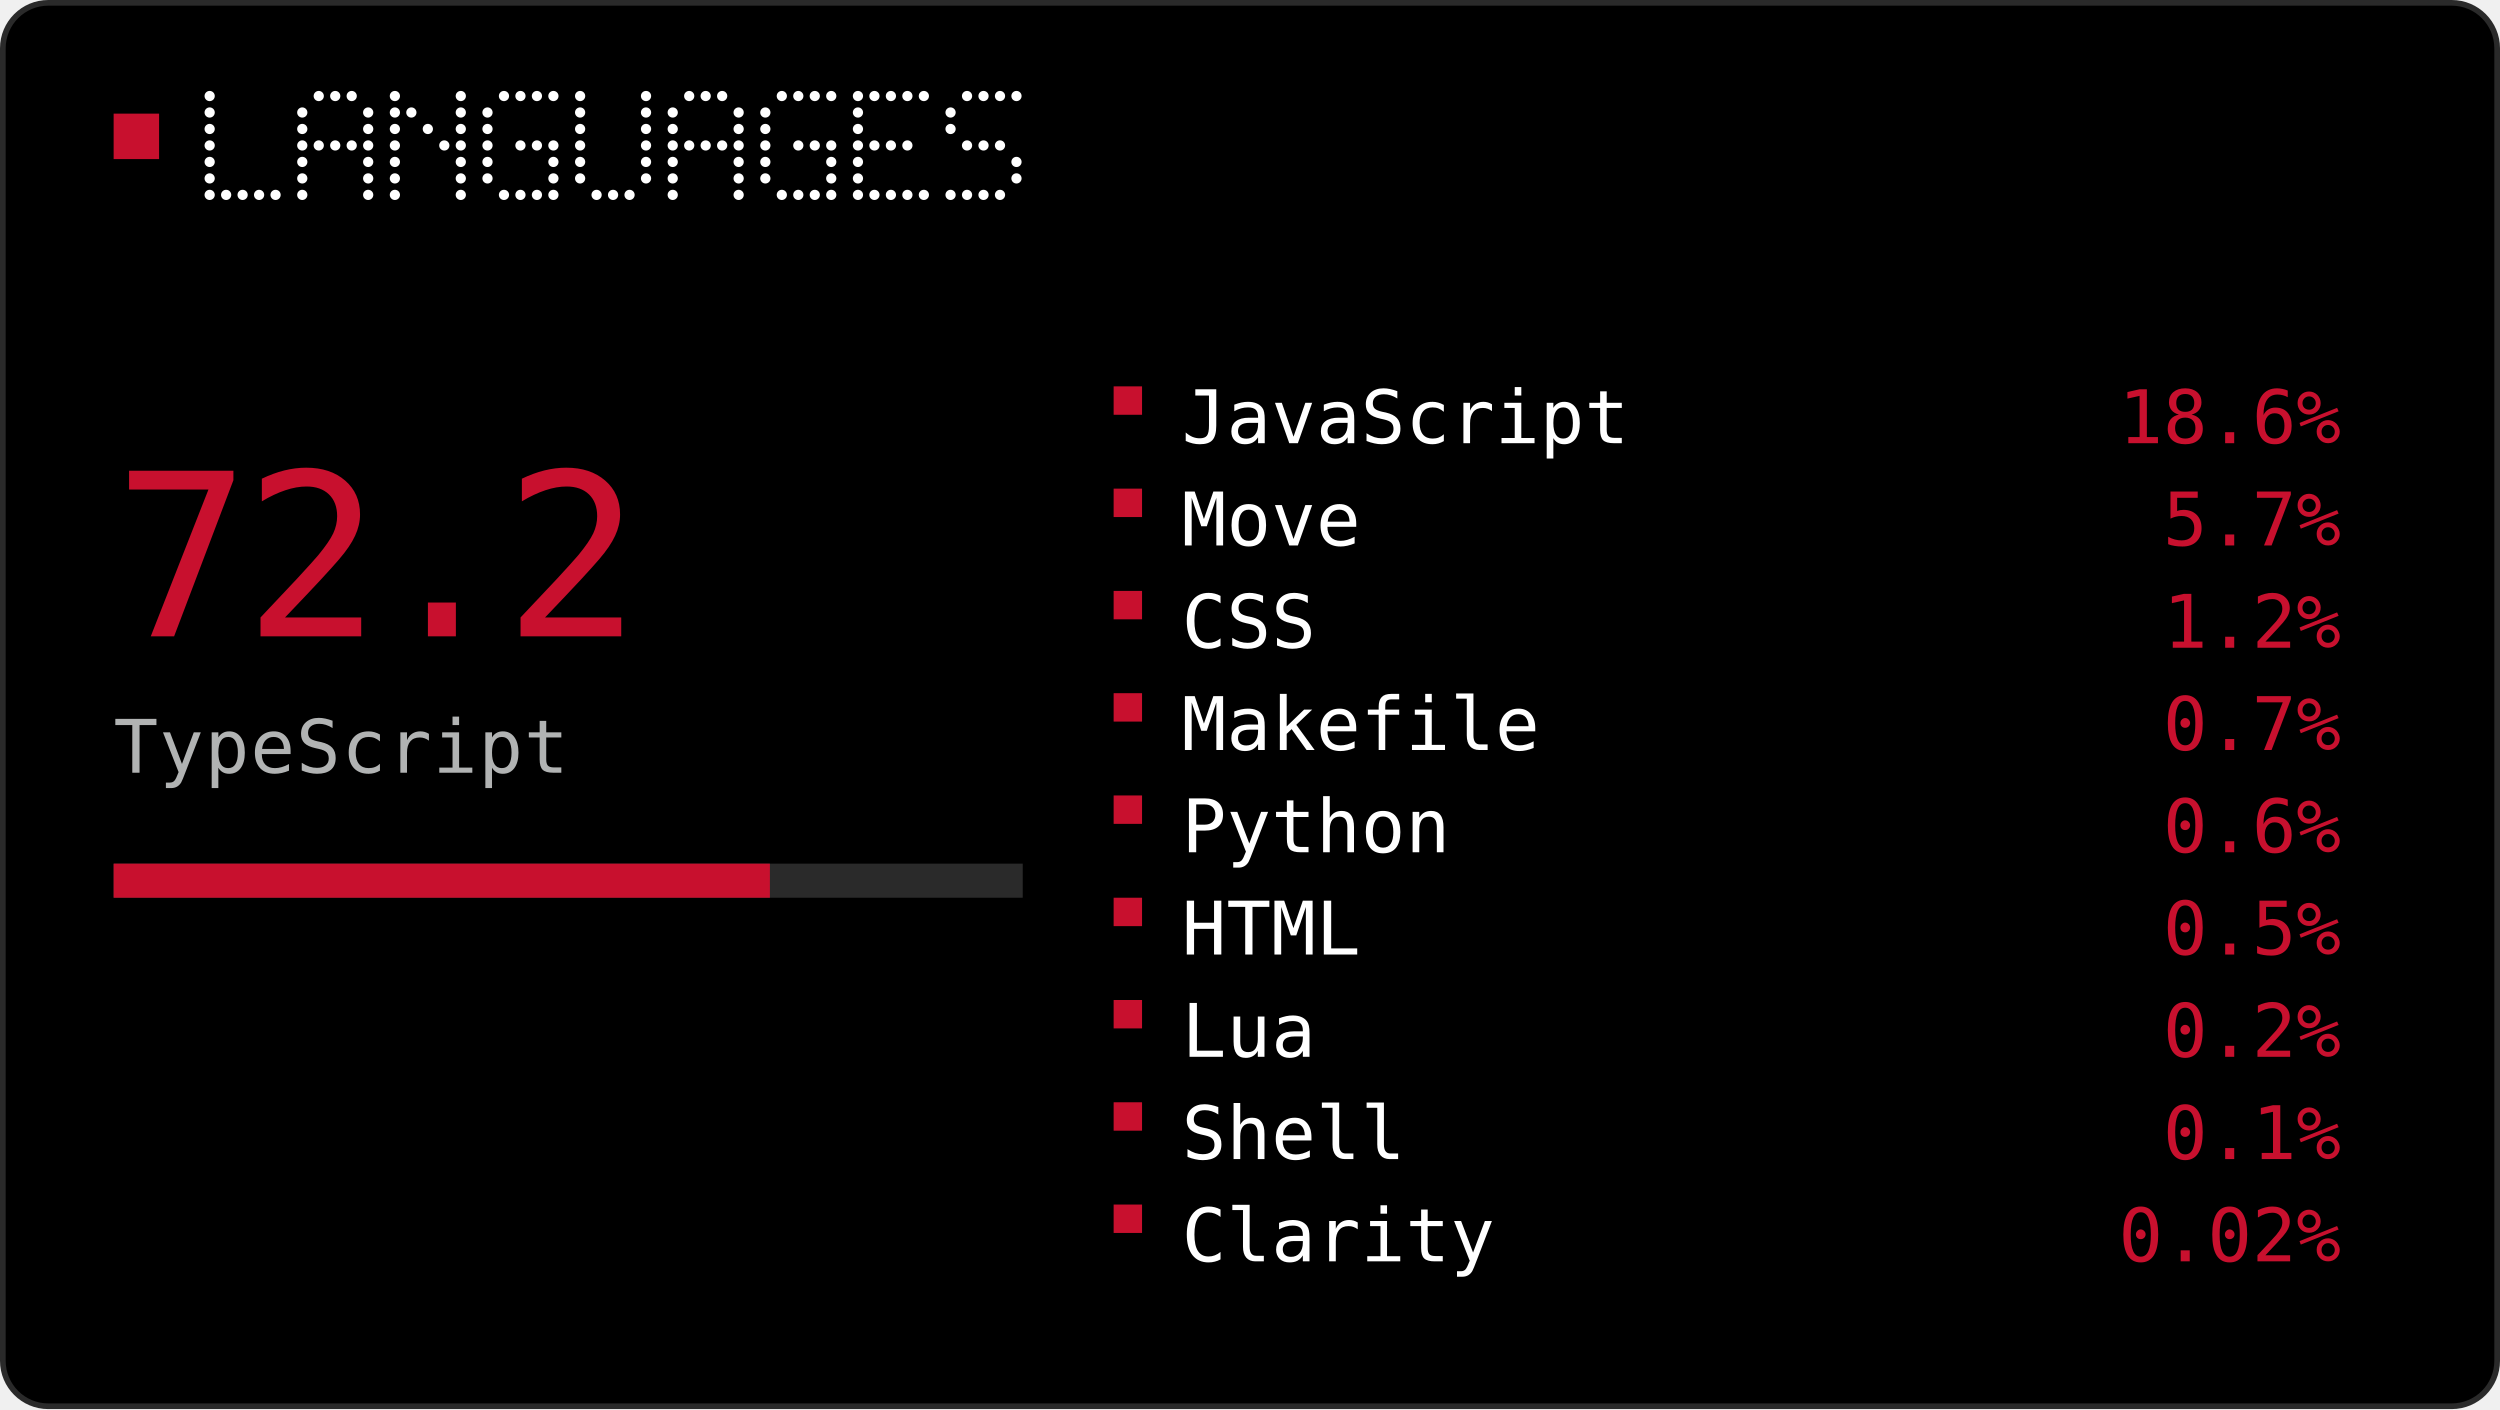
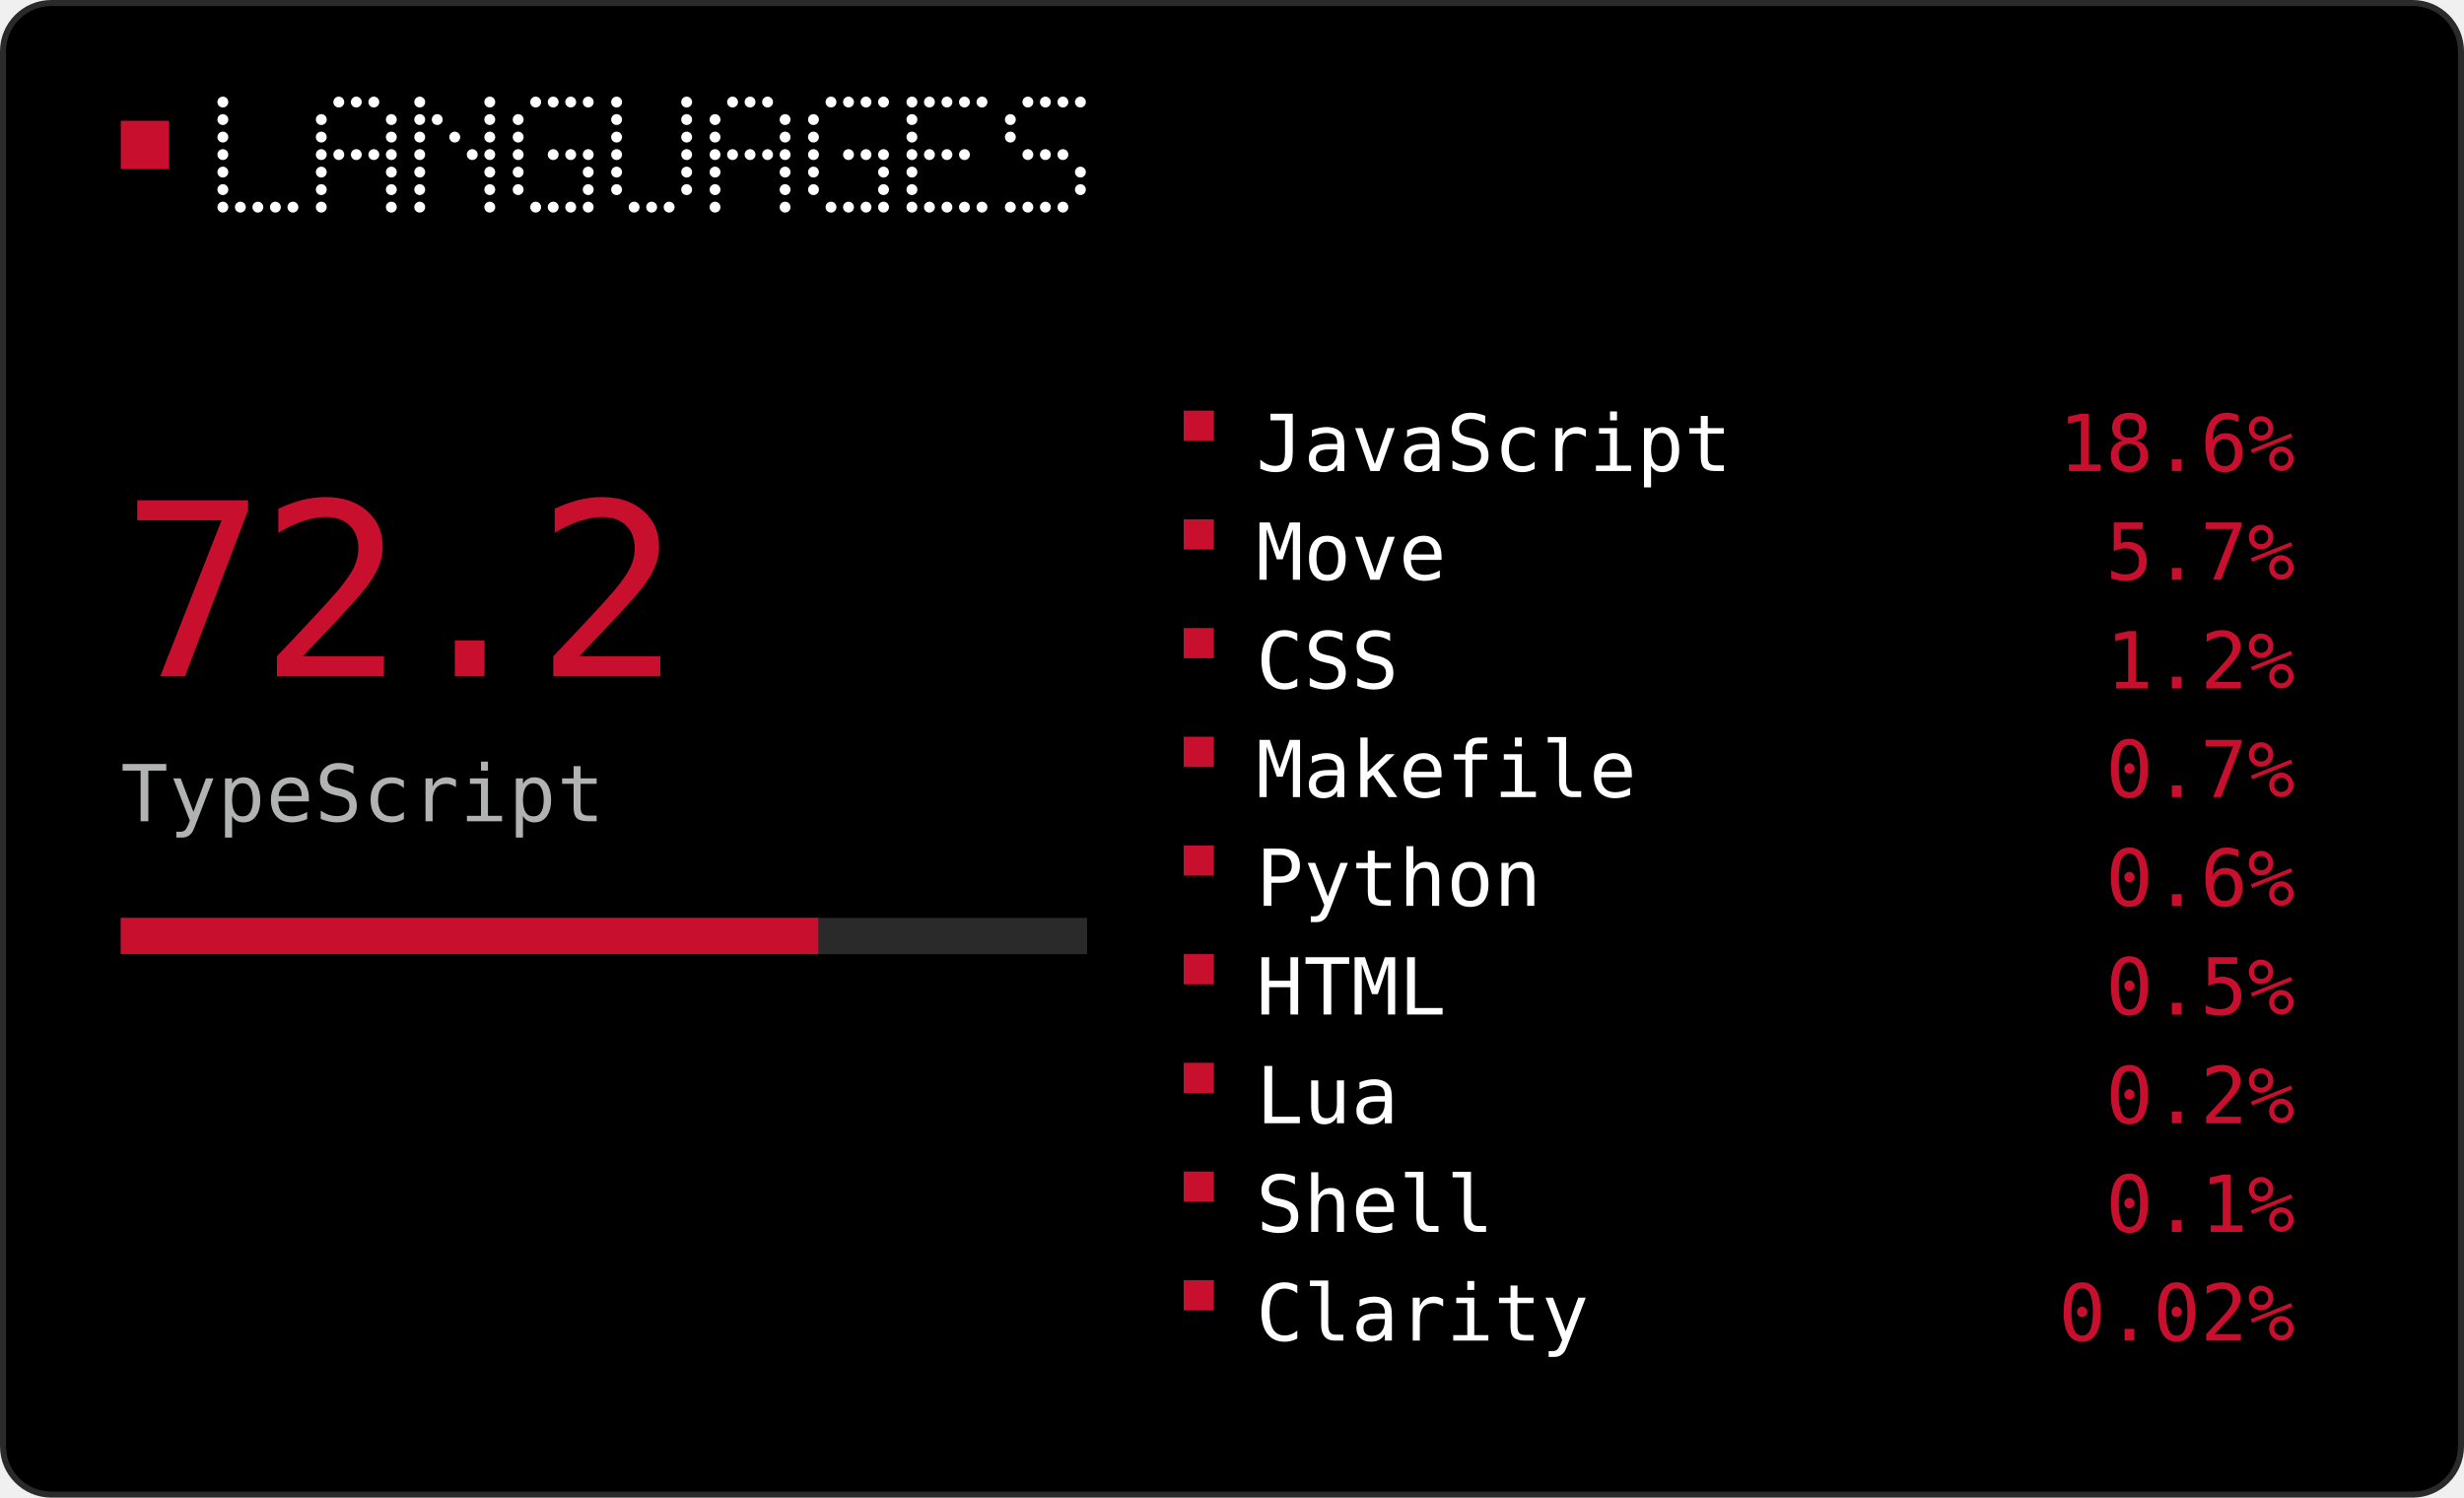
- <svg xmlns="http://www.w3.org/2000/svg" width="440" height="248" viewBox="0 0 440 248" role="img">
-   <rect x="0.5" y="0.5" width="439" height="247" rx="8" fill="#000000" stroke="#2A2A2A" />
+ <svg xmlns="http://www.w3.org/2000/svg" width="408" height="248" viewBox="0 0 408 248" role="img">
+   <rect x="0.5" y="0.5" width="407" height="247" rx="8" fill="#000000" stroke="#2A2A2A" />
  <rect x="20" y="20" width="8" height="8" fill="#C8102E" />
  <circle cx="36.9" cy="16.9" r="0.90" fill="#FFFFFF" />
  <circle cx="36.9" cy="19.8" r="0.90" fill="#FFFFFF" />
  <circle cx="36.9" cy="22.7" r="0.90" fill="#FFFFFF" />
  <circle cx="36.9" cy="25.6" r="0.90" fill="#FFFFFF" />
  <circle cx="36.9" cy="28.5" r="0.90" fill="#FFFFFF" />
  <circle cx="36.9" cy="31.4" r="0.90" fill="#FFFFFF" />
  <circle cx="36.9" cy="34.3" r="0.90" fill="#FFFFFF" />
  <circle cx="39.8" cy="34.3" r="0.90" fill="#FFFFFF" />
  <circle cx="42.7" cy="34.3" r="0.90" fill="#FFFFFF" />
  <circle cx="45.6" cy="34.3" r="0.90" fill="#FFFFFF" />
  <circle cx="48.5" cy="34.3" r="0.90" fill="#FFFFFF" />
  <circle cx="56.1" cy="16.9" r="0.90" fill="#FFFFFF" />
  <circle cx="59.0" cy="16.9" r="0.90" fill="#FFFFFF" />
  <circle cx="61.9" cy="16.9" r="0.90" fill="#FFFFFF" />
  <circle cx="53.2" cy="19.8" r="0.90" fill="#FFFFFF" />
  <circle cx="64.8" cy="19.8" r="0.90" fill="#FFFFFF" />
  <circle cx="53.2" cy="22.7" r="0.90" fill="#FFFFFF" />
  <circle cx="64.8" cy="22.7" r="0.90" fill="#FFFFFF" />
  <circle cx="53.2" cy="25.6" r="0.90" fill="#FFFFFF" />
  <circle cx="56.1" cy="25.6" r="0.90" fill="#FFFFFF" />
  <circle cx="59.0" cy="25.6" r="0.90" fill="#FFFFFF" />
  <circle cx="61.9" cy="25.6" r="0.90" fill="#FFFFFF" />
  <circle cx="64.8" cy="25.6" r="0.90" fill="#FFFFFF" />
  <circle cx="53.2" cy="28.5" r="0.90" fill="#FFFFFF" />
  <circle cx="64.8" cy="28.5" r="0.90" fill="#FFFFFF" />
  <circle cx="53.2" cy="31.4" r="0.90" fill="#FFFFFF" />
  <circle cx="64.8" cy="31.4" r="0.90" fill="#FFFFFF" />
  <circle cx="53.2" cy="34.3" r="0.90" fill="#FFFFFF" />
  <circle cx="64.8" cy="34.3" r="0.90" fill="#FFFFFF" />
  <circle cx="69.5" cy="16.9" r="0.90" fill="#FFFFFF" />
  <circle cx="81.1" cy="16.9" r="0.90" fill="#FFFFFF" />
  <circle cx="69.5" cy="19.8" r="0.90" fill="#FFFFFF" />
  <circle cx="72.4" cy="19.8" r="0.90" fill="#FFFFFF" />
  <circle cx="81.1" cy="19.8" r="0.90" fill="#FFFFFF" />
  <circle cx="69.5" cy="22.7" r="0.90" fill="#FFFFFF" />
  <circle cx="75.3" cy="22.7" r="0.90" fill="#FFFFFF" />
  <circle cx="81.1" cy="22.7" r="0.90" fill="#FFFFFF" />
  <circle cx="69.5" cy="25.6" r="0.90" fill="#FFFFFF" />
  <circle cx="78.2" cy="25.6" r="0.90" fill="#FFFFFF" />
  <circle cx="81.1" cy="25.6" r="0.90" fill="#FFFFFF" />
  <circle cx="69.5" cy="28.5" r="0.90" fill="#FFFFFF" />
  <circle cx="81.1" cy="28.5" r="0.90" fill="#FFFFFF" />
  <circle cx="69.5" cy="31.4" r="0.90" fill="#FFFFFF" />
  <circle cx="81.1" cy="31.4" r="0.90" fill="#FFFFFF" />
  <circle cx="69.5" cy="34.3" r="0.90" fill="#FFFFFF" />
  <circle cx="81.1" cy="34.3" r="0.90" fill="#FFFFFF" />
  <circle cx="88.7" cy="16.9" r="0.90" fill="#FFFFFF" />
  <circle cx="91.6" cy="16.9" r="0.90" fill="#FFFFFF" />
  <circle cx="94.5" cy="16.9" r="0.90" fill="#FFFFFF" />
  <circle cx="97.4" cy="16.9" r="0.90" fill="#FFFFFF" />
  <circle cx="85.8" cy="19.8" r="0.90" fill="#FFFFFF" />
  <circle cx="85.8" cy="22.7" r="0.90" fill="#FFFFFF" />
  <circle cx="85.8" cy="25.6" r="0.90" fill="#FFFFFF" />
  <circle cx="91.6" cy="25.6" r="0.90" fill="#FFFFFF" />
  <circle cx="94.5" cy="25.6" r="0.90" fill="#FFFFFF" />
  <circle cx="97.4" cy="25.6" r="0.90" fill="#FFFFFF" />
  <circle cx="85.8" cy="28.5" r="0.90" fill="#FFFFFF" />
  <circle cx="97.4" cy="28.5" r="0.90" fill="#FFFFFF" />
  <circle cx="85.8" cy="31.4" r="0.90" fill="#FFFFFF" />
  <circle cx="97.4" cy="31.4" r="0.90" fill="#FFFFFF" />
  <circle cx="88.7" cy="34.3" r="0.90" fill="#FFFFFF" />
  <circle cx="91.6" cy="34.3" r="0.90" fill="#FFFFFF" />
  <circle cx="94.5" cy="34.3" r="0.90" fill="#FFFFFF" />
  <circle cx="97.4" cy="34.3" r="0.90" fill="#FFFFFF" />
  <circle cx="102.1" cy="16.9" r="0.90" fill="#FFFFFF" />
  <circle cx="113.7" cy="16.9" r="0.90" fill="#FFFFFF" />
  <circle cx="102.1" cy="19.8" r="0.90" fill="#FFFFFF" />
  <circle cx="113.7" cy="19.8" r="0.90" fill="#FFFFFF" />
  <circle cx="102.1" cy="22.7" r="0.90" fill="#FFFFFF" />
  <circle cx="113.7" cy="22.7" r="0.90" fill="#FFFFFF" />
  <circle cx="102.1" cy="25.6" r="0.90" fill="#FFFFFF" />
  <circle cx="113.7" cy="25.6" r="0.90" fill="#FFFFFF" />
  <circle cx="102.1" cy="28.5" r="0.90" fill="#FFFFFF" />
  <circle cx="113.7" cy="28.5" r="0.90" fill="#FFFFFF" />
  <circle cx="102.1" cy="31.4" r="0.90" fill="#FFFFFF" />
  <circle cx="113.7" cy="31.4" r="0.90" fill="#FFFFFF" />
  <circle cx="105.0" cy="34.3" r="0.90" fill="#FFFFFF" />
  <circle cx="107.9" cy="34.3" r="0.90" fill="#FFFFFF" />
  <circle cx="110.8" cy="34.3" r="0.90" fill="#FFFFFF" />
  <circle cx="121.3" cy="16.9" r="0.90" fill="#FFFFFF" />
  <circle cx="124.2" cy="16.9" r="0.90" fill="#FFFFFF" />
  <circle cx="127.1" cy="16.9" r="0.90" fill="#FFFFFF" />
  <circle cx="118.4" cy="19.8" r="0.90" fill="#FFFFFF" />
  <circle cx="130.0" cy="19.8" r="0.90" fill="#FFFFFF" />
  <circle cx="118.4" cy="22.7" r="0.90" fill="#FFFFFF" />
  <circle cx="130.0" cy="22.7" r="0.90" fill="#FFFFFF" />
  <circle cx="118.4" cy="25.6" r="0.90" fill="#FFFFFF" />
  <circle cx="121.3" cy="25.6" r="0.90" fill="#FFFFFF" />
  <circle cx="124.2" cy="25.6" r="0.90" fill="#FFFFFF" />
  <circle cx="127.1" cy="25.6" r="0.90" fill="#FFFFFF" />
  <circle cx="130.0" cy="25.6" r="0.90" fill="#FFFFFF" />
  <circle cx="118.4" cy="28.5" r="0.90" fill="#FFFFFF" />
  <circle cx="130.0" cy="28.5" r="0.90" fill="#FFFFFF" />
  <circle cx="118.4" cy="31.4" r="0.90" fill="#FFFFFF" />
  <circle cx="130.0" cy="31.4" r="0.90" fill="#FFFFFF" />
  <circle cx="118.4" cy="34.3" r="0.90" fill="#FFFFFF" />
  <circle cx="130.0" cy="34.3" r="0.90" fill="#FFFFFF" />
  <circle cx="137.6" cy="16.9" r="0.90" fill="#FFFFFF" />
  <circle cx="140.5" cy="16.9" r="0.90" fill="#FFFFFF" />
  <circle cx="143.4" cy="16.9" r="0.90" fill="#FFFFFF" />
  <circle cx="146.3" cy="16.9" r="0.90" fill="#FFFFFF" />
  <circle cx="134.7" cy="19.8" r="0.90" fill="#FFFFFF" />
  <circle cx="134.7" cy="22.7" r="0.90" fill="#FFFFFF" />
  <circle cx="134.7" cy="25.6" r="0.90" fill="#FFFFFF" />
  <circle cx="140.5" cy="25.6" r="0.90" fill="#FFFFFF" />
  <circle cx="143.4" cy="25.6" r="0.90" fill="#FFFFFF" />
  <circle cx="146.3" cy="25.6" r="0.90" fill="#FFFFFF" />
  <circle cx="134.7" cy="28.5" r="0.90" fill="#FFFFFF" />
  <circle cx="146.3" cy="28.5" r="0.90" fill="#FFFFFF" />
  <circle cx="134.7" cy="31.4" r="0.90" fill="#FFFFFF" />
  <circle cx="146.3" cy="31.4" r="0.90" fill="#FFFFFF" />
  <circle cx="137.6" cy="34.3" r="0.90" fill="#FFFFFF" />
  <circle cx="140.5" cy="34.3" r="0.90" fill="#FFFFFF" />
  <circle cx="143.4" cy="34.3" r="0.90" fill="#FFFFFF" />
  <circle cx="146.3" cy="34.3" r="0.90" fill="#FFFFFF" />
  <circle cx="151.0" cy="16.9" r="0.90" fill="#FFFFFF" />
  <circle cx="153.9" cy="16.9" r="0.90" fill="#FFFFFF" />
  <circle cx="156.8" cy="16.9" r="0.90" fill="#FFFFFF" />
  <circle cx="159.7" cy="16.9" r="0.90" fill="#FFFFFF" />
  <circle cx="162.6" cy="16.9" r="0.90" fill="#FFFFFF" />
  <circle cx="151.0" cy="19.8" r="0.90" fill="#FFFFFF" />
  <circle cx="151.0" cy="22.7" r="0.90" fill="#FFFFFF" />
  <circle cx="151.0" cy="25.6" r="0.90" fill="#FFFFFF" />
  <circle cx="153.9" cy="25.6" r="0.90" fill="#FFFFFF" />
  <circle cx="156.8" cy="25.6" r="0.90" fill="#FFFFFF" />
  <circle cx="159.7" cy="25.6" r="0.90" fill="#FFFFFF" />
  <circle cx="151.0" cy="28.5" r="0.90" fill="#FFFFFF" />
  <circle cx="151.0" cy="31.4" r="0.90" fill="#FFFFFF" />
  <circle cx="151.0" cy="34.3" r="0.90" fill="#FFFFFF" />
  <circle cx="153.9" cy="34.3" r="0.90" fill="#FFFFFF" />
  <circle cx="156.8" cy="34.3" r="0.90" fill="#FFFFFF" />
  <circle cx="159.7" cy="34.3" r="0.90" fill="#FFFFFF" />
  <circle cx="162.6" cy="34.3" r="0.90" fill="#FFFFFF" />
  <circle cx="170.2" cy="16.9" r="0.90" fill="#FFFFFF" />
  <circle cx="173.1" cy="16.9" r="0.90" fill="#FFFFFF" />
  <circle cx="176.0" cy="16.9" r="0.90" fill="#FFFFFF" />
  <circle cx="178.9" cy="16.9" r="0.90" fill="#FFFFFF" />
  <circle cx="167.3" cy="19.8" r="0.90" fill="#FFFFFF" />
  <circle cx="167.3" cy="22.7" r="0.90" fill="#FFFFFF" />
  <circle cx="170.2" cy="25.6" r="0.90" fill="#FFFFFF" />
  <circle cx="173.1" cy="25.6" r="0.90" fill="#FFFFFF" />
  <circle cx="176.0" cy="25.6" r="0.90" fill="#FFFFFF" />
  <circle cx="178.9" cy="28.5" r="0.90" fill="#FFFFFF" />
  <circle cx="178.9" cy="31.4" r="0.90" fill="#FFFFFF" />
  <circle cx="167.3" cy="34.3" r="0.90" fill="#FFFFFF" />
  <circle cx="170.2" cy="34.3" r="0.90" fill="#FFFFFF" />
  <circle cx="173.1" cy="34.3" r="0.90" fill="#FFFFFF" />
  <circle cx="176.0" cy="34.3" r="0.90" fill="#FFFFFF" />
  <text x="20" y="112" fill="#C8102E" text-anchor="start" font-family="ui-monospace, Geist Mono, monospace" font-size="40" letter-spacing="-1.2" dominant-baseline="auto">72.2</text>
  <text x="20" y="136" fill="#B1B3B3" text-anchor="start" font-family="ui-monospace, Geist Mono, monospace" font-size="13" letter-spacing="0.2" dominant-baseline="auto">TypeScript</text>
  <rect x="20.0" y="152.0" width="160.0" height="6" fill="#2A2A2A" />
  <rect x="20.0" y="152.0" width="115.5" height="6" fill="#C8102E" />
  <rect x="196.0" y="68" width="5" height="5" fill="#C8102E" />
  <text x="208.0" y="78" fill="#FFFFFF" text-anchor="start" font-family="ui-monospace, Geist Mono, monospace" font-size="13" letter-spacing="0.05" dominant-baseline="auto">JavaScript</text>
-   <text x="412.0" y="78" fill="#C8102E" text-anchor="end" font-family="ui-monospace, Geist Mono, monospace" font-size="13" letter-spacing="0" dominant-baseline="auto">18.6%</text>
+   <text x="380.0" y="78" fill="#C8102E" text-anchor="end" font-family="ui-monospace, Geist Mono, monospace" font-size="13" letter-spacing="0" dominant-baseline="auto">18.6%</text>
  <rect x="196.0" y="86" width="5" height="5" fill="#C8102E" />
  <text x="208.0" y="96" fill="#FFFFFF" text-anchor="start" font-family="ui-monospace, Geist Mono, monospace" font-size="13" letter-spacing="0.05" dominant-baseline="auto">Move</text>
-   <text x="412.0" y="96" fill="#C8102E" text-anchor="end" font-family="ui-monospace, Geist Mono, monospace" font-size="13" letter-spacing="0" dominant-baseline="auto">5.7%</text>
+   <text x="380.0" y="96" fill="#C8102E" text-anchor="end" font-family="ui-monospace, Geist Mono, monospace" font-size="13" letter-spacing="0" dominant-baseline="auto">5.7%</text>
  <rect x="196.0" y="104" width="5" height="5" fill="#C8102E" />
  <text x="208.0" y="114" fill="#FFFFFF" text-anchor="start" font-family="ui-monospace, Geist Mono, monospace" font-size="13" letter-spacing="0.05" dominant-baseline="auto">CSS</text>
-   <text x="412.0" y="114" fill="#C8102E" text-anchor="end" font-family="ui-monospace, Geist Mono, monospace" font-size="13" letter-spacing="0" dominant-baseline="auto">1.2%</text>
+   <text x="380.0" y="114" fill="#C8102E" text-anchor="end" font-family="ui-monospace, Geist Mono, monospace" font-size="13" letter-spacing="0" dominant-baseline="auto">1.2%</text>
  <rect x="196.0" y="122" width="5" height="5" fill="#C8102E" />
  <text x="208.0" y="132" fill="#FFFFFF" text-anchor="start" font-family="ui-monospace, Geist Mono, monospace" font-size="13" letter-spacing="0.05" dominant-baseline="auto">Makefile</text>
-   <text x="412.0" y="132" fill="#C8102E" text-anchor="end" font-family="ui-monospace, Geist Mono, monospace" font-size="13" letter-spacing="0" dominant-baseline="auto">0.7%</text>
+   <text x="380.0" y="132" fill="#C8102E" text-anchor="end" font-family="ui-monospace, Geist Mono, monospace" font-size="13" letter-spacing="0" dominant-baseline="auto">0.7%</text>
  <rect x="196.0" y="140" width="5" height="5" fill="#C8102E" />
  <text x="208.0" y="150" fill="#FFFFFF" text-anchor="start" font-family="ui-monospace, Geist Mono, monospace" font-size="13" letter-spacing="0.05" dominant-baseline="auto">Python</text>
-   <text x="412.0" y="150" fill="#C8102E" text-anchor="end" font-family="ui-monospace, Geist Mono, monospace" font-size="13" letter-spacing="0" dominant-baseline="auto">0.6%</text>
+   <text x="380.0" y="150" fill="#C8102E" text-anchor="end" font-family="ui-monospace, Geist Mono, monospace" font-size="13" letter-spacing="0" dominant-baseline="auto">0.6%</text>
  <rect x="196.0" y="158" width="5" height="5" fill="#C8102E" />
  <text x="208.0" y="168" fill="#FFFFFF" text-anchor="start" font-family="ui-monospace, Geist Mono, monospace" font-size="13" letter-spacing="0.05" dominant-baseline="auto">HTML</text>
-   <text x="412.0" y="168" fill="#C8102E" text-anchor="end" font-family="ui-monospace, Geist Mono, monospace" font-size="13" letter-spacing="0" dominant-baseline="auto">0.5%</text>
+   <text x="380.0" y="168" fill="#C8102E" text-anchor="end" font-family="ui-monospace, Geist Mono, monospace" font-size="13" letter-spacing="0" dominant-baseline="auto">0.5%</text>
  <rect x="196.0" y="176" width="5" height="5" fill="#C8102E" />
  <text x="208.0" y="186" fill="#FFFFFF" text-anchor="start" font-family="ui-monospace, Geist Mono, monospace" font-size="13" letter-spacing="0.05" dominant-baseline="auto">Lua</text>
-   <text x="412.0" y="186" fill="#C8102E" text-anchor="end" font-family="ui-monospace, Geist Mono, monospace" font-size="13" letter-spacing="0" dominant-baseline="auto">0.2%</text>
+   <text x="380.0" y="186" fill="#C8102E" text-anchor="end" font-family="ui-monospace, Geist Mono, monospace" font-size="13" letter-spacing="0" dominant-baseline="auto">0.2%</text>
  <rect x="196.0" y="194" width="5" height="5" fill="#C8102E" />
  <text x="208.0" y="204" fill="#FFFFFF" text-anchor="start" font-family="ui-monospace, Geist Mono, monospace" font-size="13" letter-spacing="0.05" dominant-baseline="auto">Shell</text>
-   <text x="412.0" y="204" fill="#C8102E" text-anchor="end" font-family="ui-monospace, Geist Mono, monospace" font-size="13" letter-spacing="0" dominant-baseline="auto">0.1%</text>
+   <text x="380.0" y="204" fill="#C8102E" text-anchor="end" font-family="ui-monospace, Geist Mono, monospace" font-size="13" letter-spacing="0" dominant-baseline="auto">0.1%</text>
  <rect x="196.0" y="212" width="5" height="5" fill="#C8102E" />
  <text x="208.0" y="222" fill="#FFFFFF" text-anchor="start" font-family="ui-monospace, Geist Mono, monospace" font-size="13" letter-spacing="0.05" dominant-baseline="auto">Clarity</text>
-   <text x="412.0" y="222" fill="#C8102E" text-anchor="end" font-family="ui-monospace, Geist Mono, monospace" font-size="13" letter-spacing="0" dominant-baseline="auto">0.02%</text>
+   <text x="380.0" y="222" fill="#C8102E" text-anchor="end" font-family="ui-monospace, Geist Mono, monospace" font-size="13" letter-spacing="0" dominant-baseline="auto">0.02%</text>
</svg>
